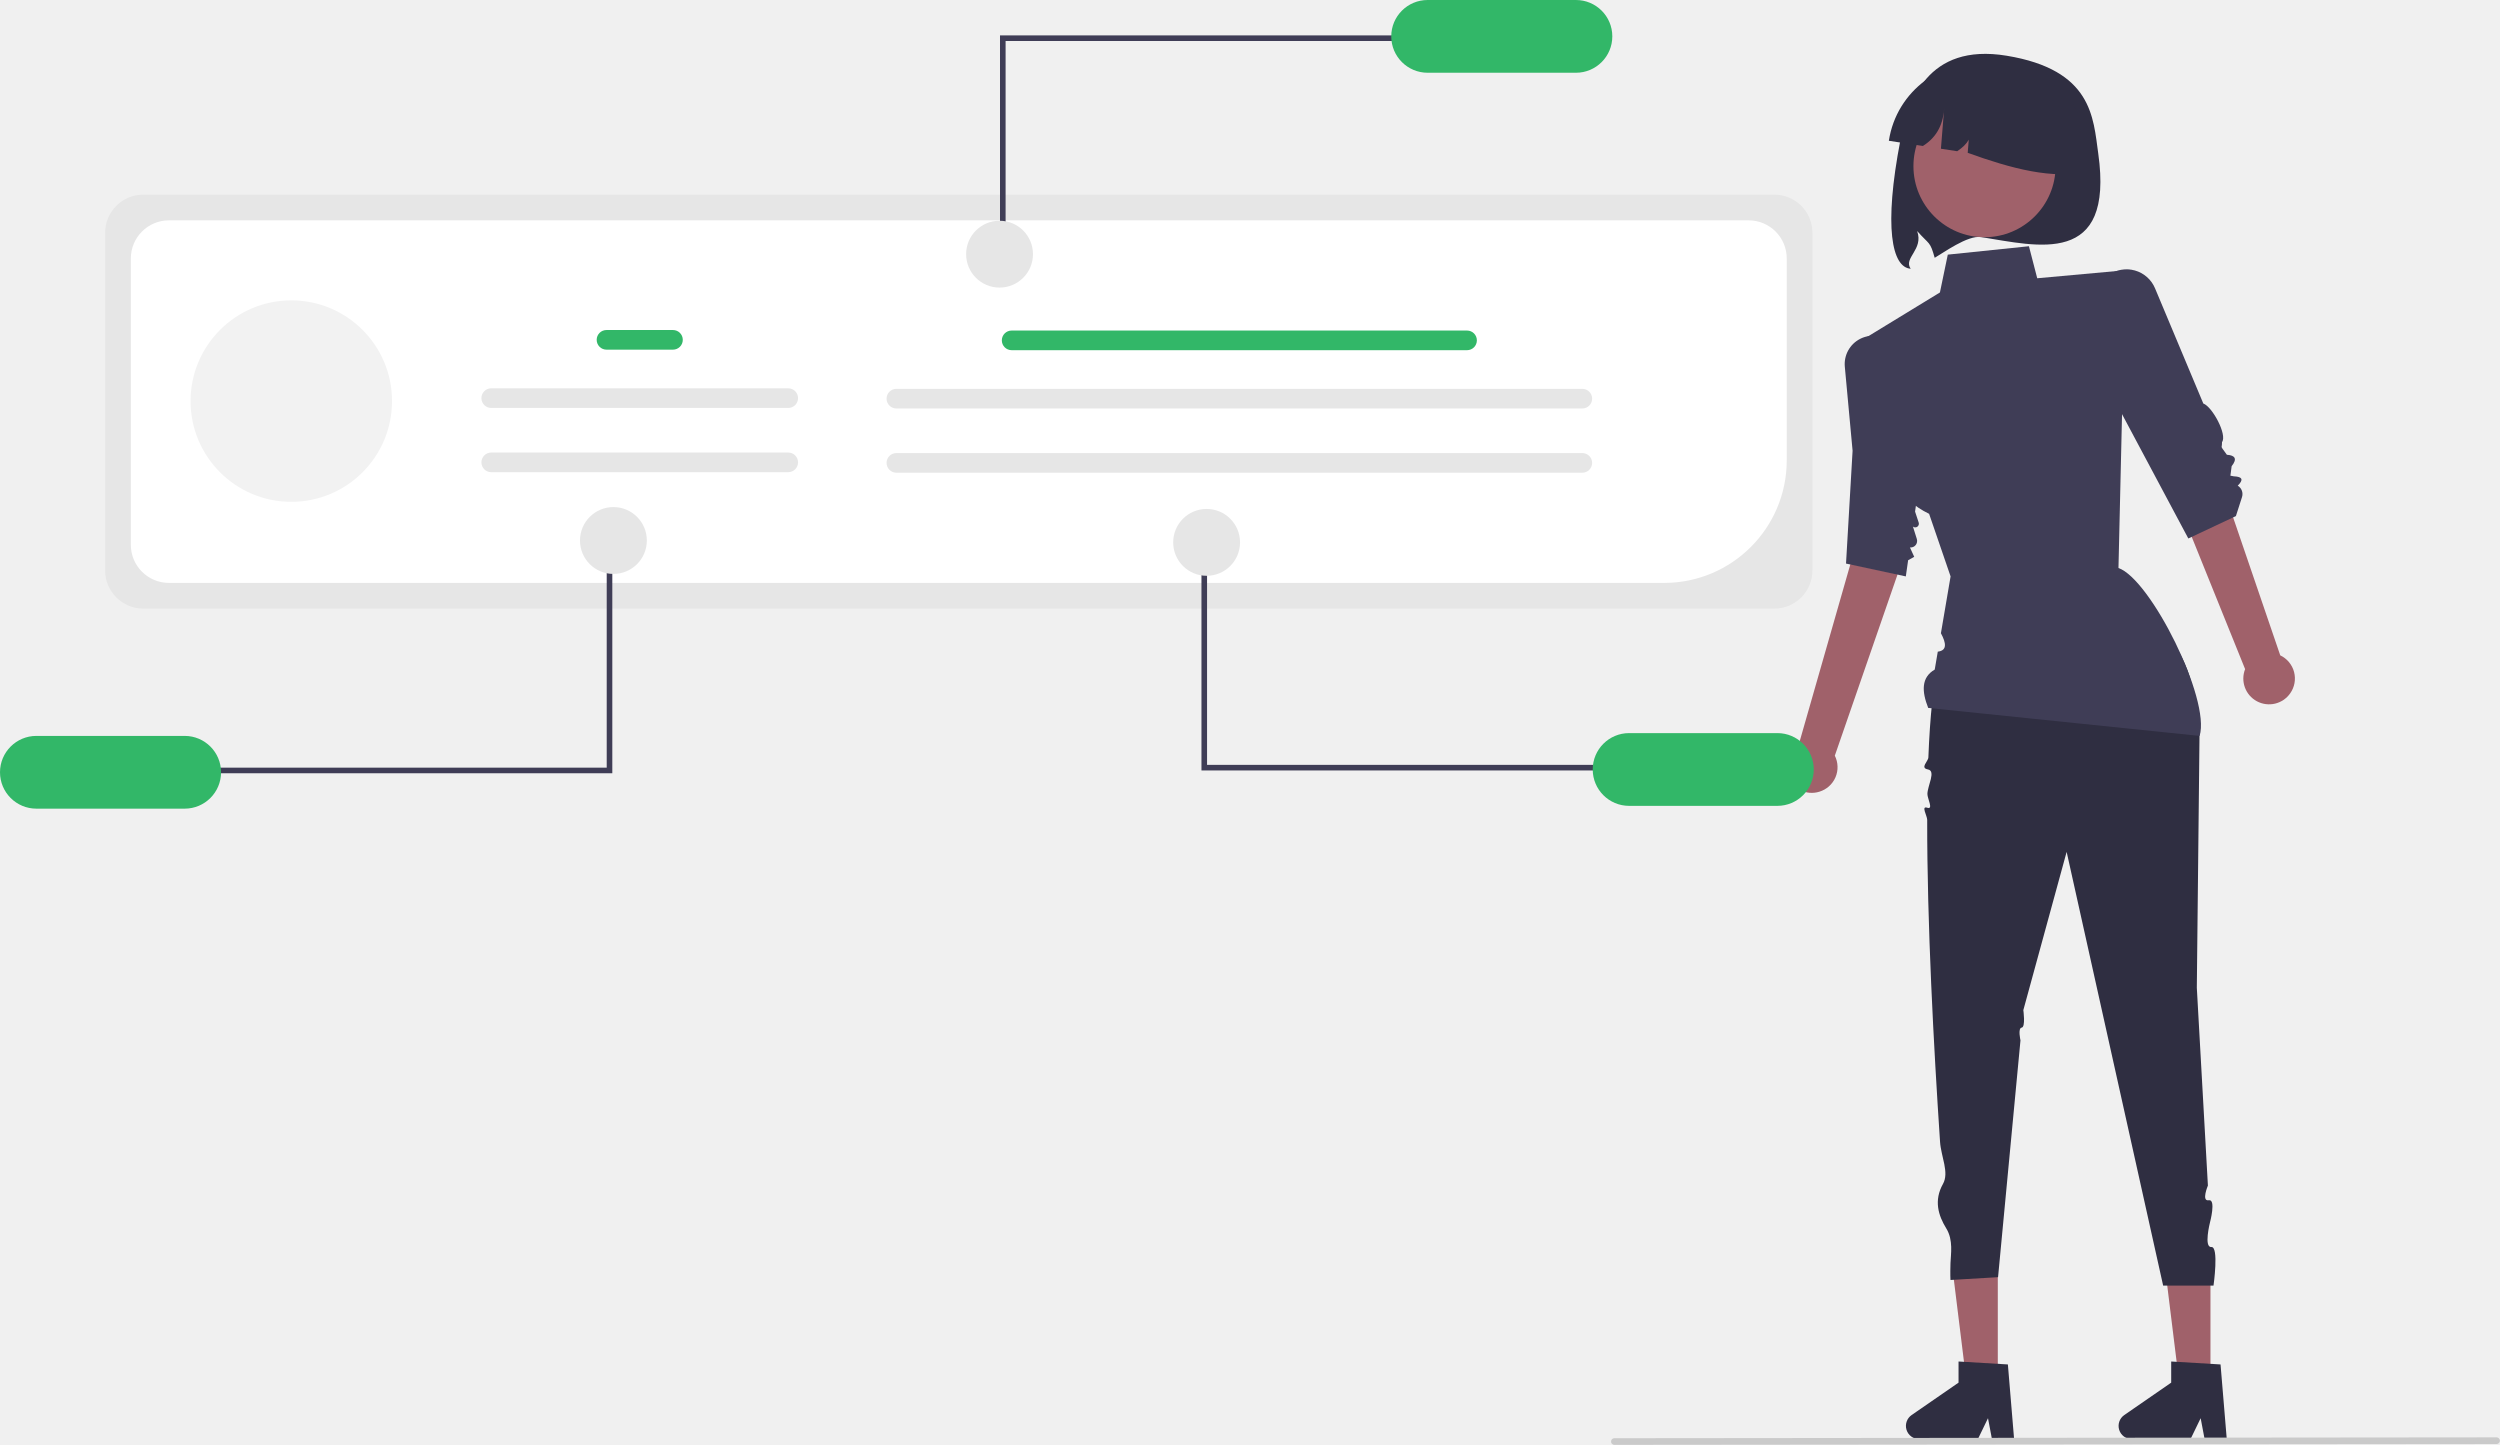
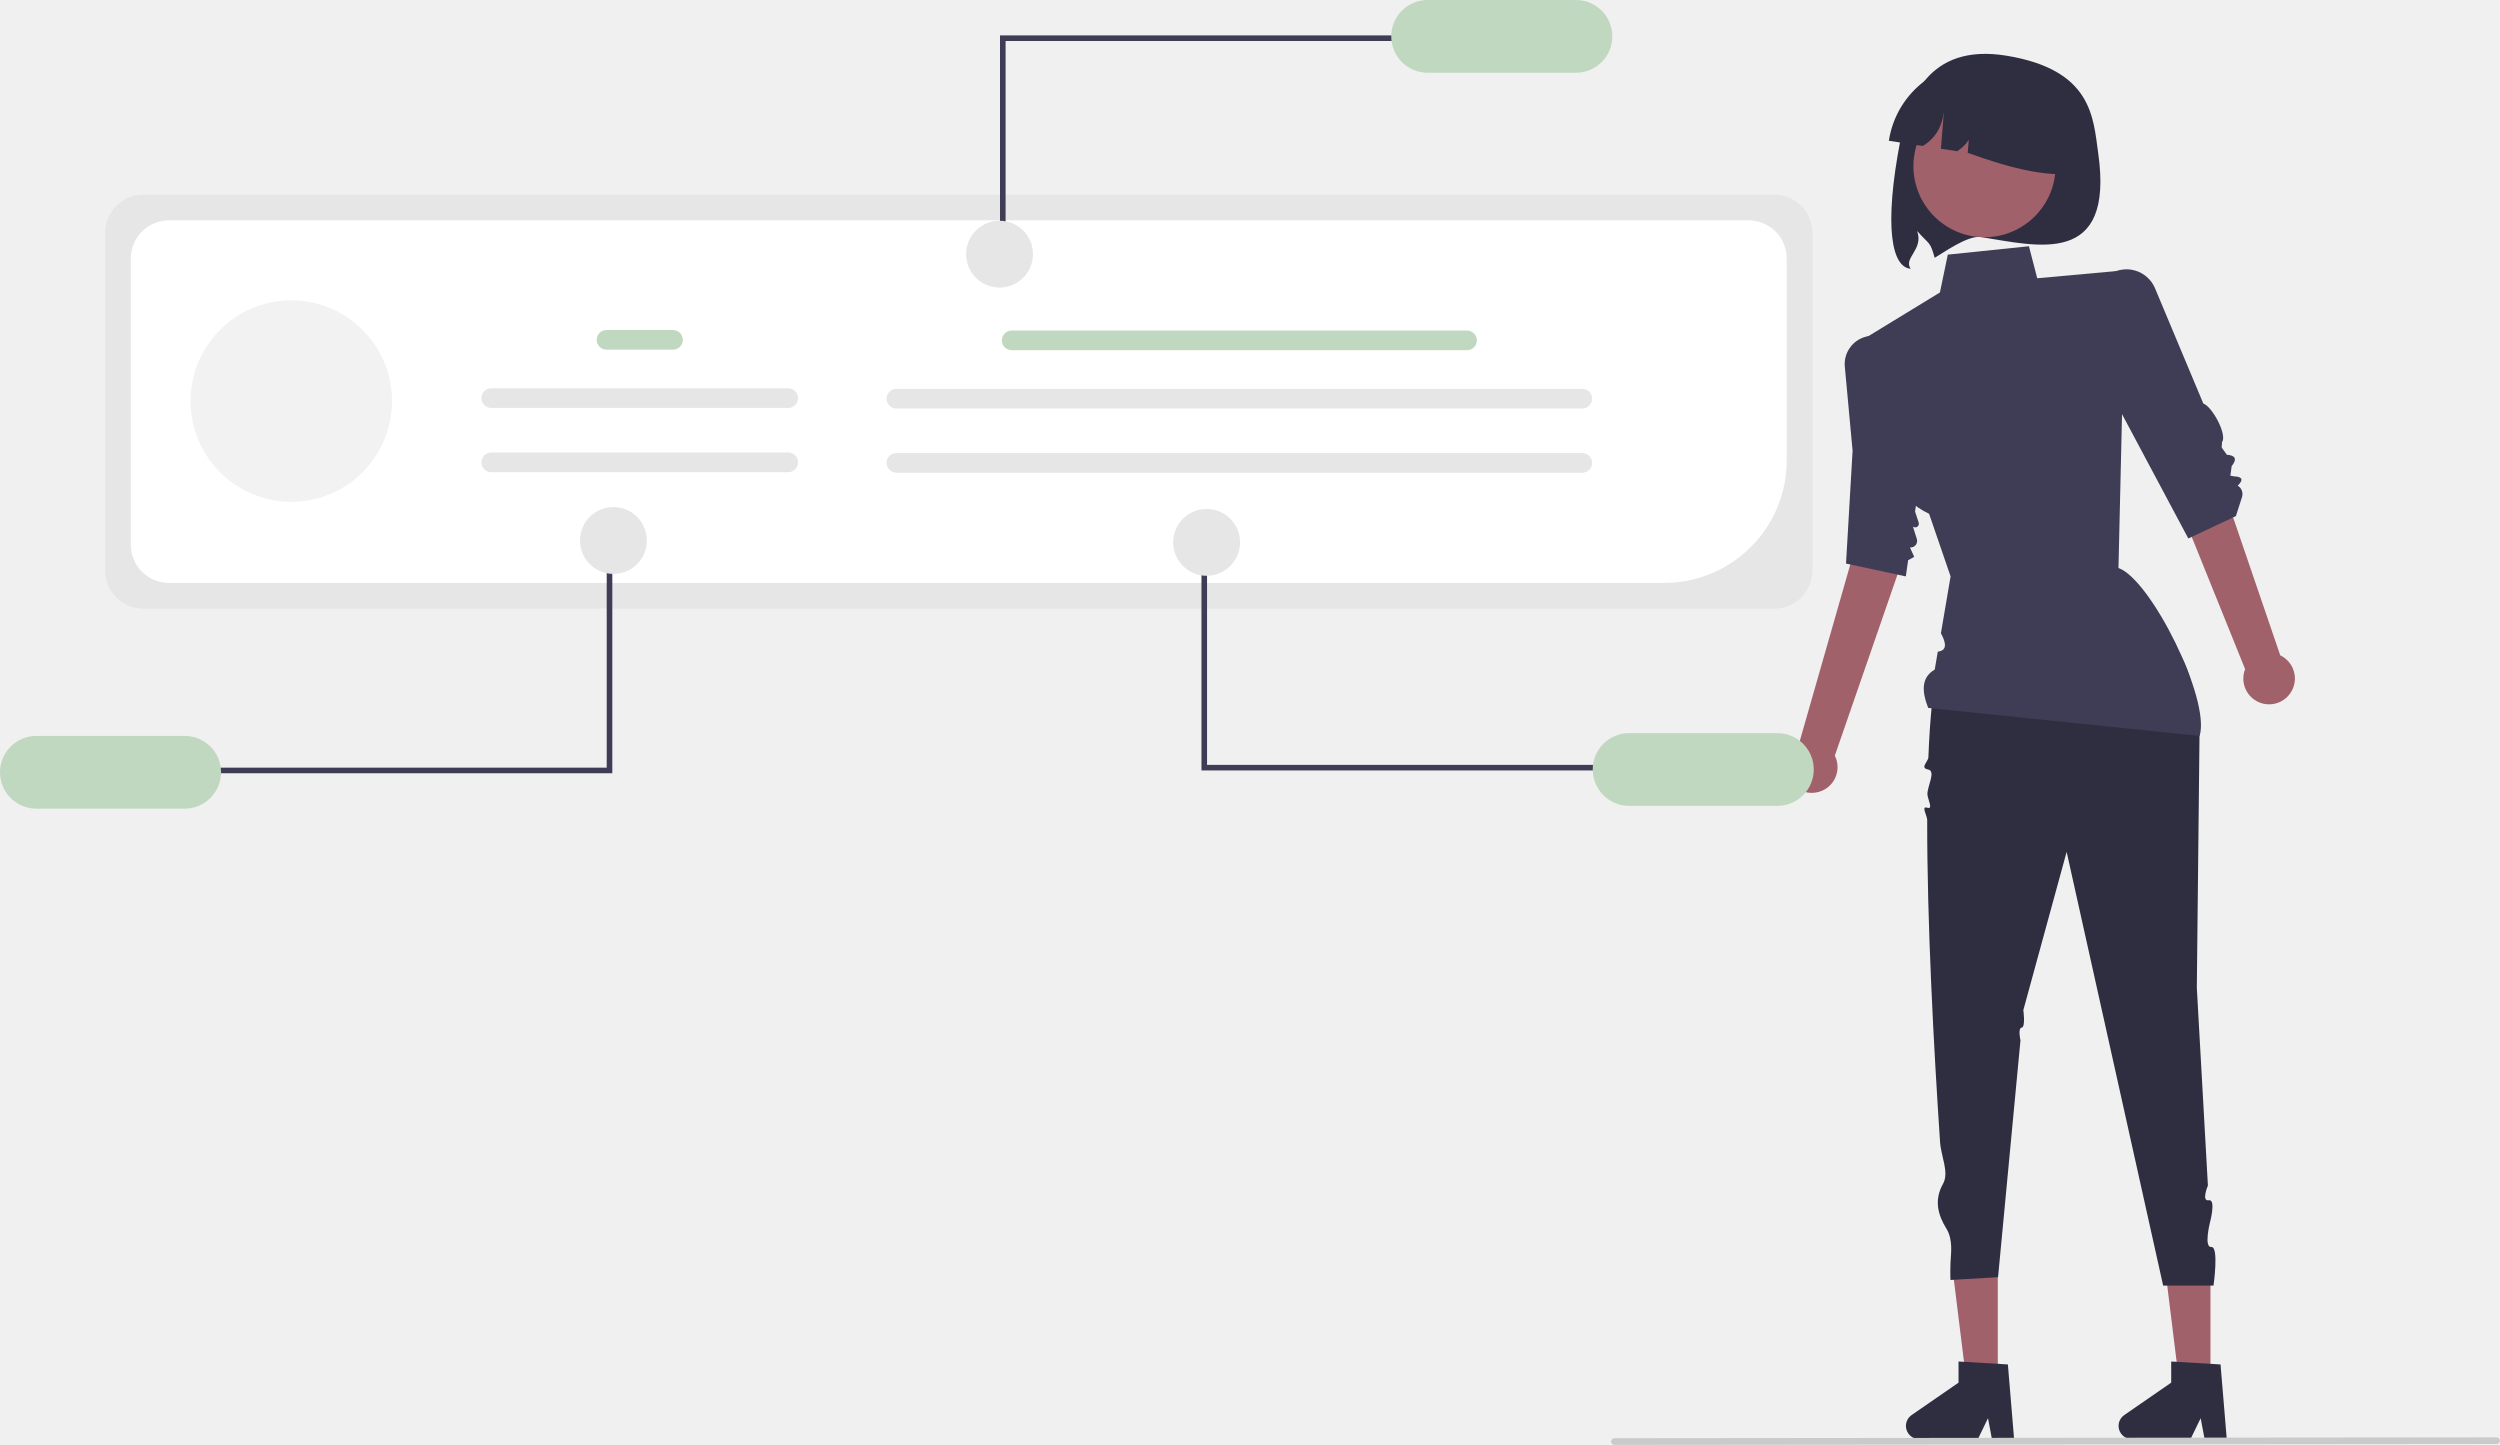
<svg xmlns="http://www.w3.org/2000/svg" data-name="Layer 1" width="893.458" height="516.372" viewBox="0 0 893.458 516.372">
  <path d="M902.803,246.369c5.76,40.743-21.78,33.068-41.865,29.918-4.786-.752-13.556,5.683-16.581,7.402-1.698-6.034-1.798-4.521-6.277-9.565,2.415,6.638-5.014,9.595-2.308,13.475-6.723-.478-9.697-14.792-3.664-46.004,2.655-13.734,9.577-34.783,37.918-30.132C900.731,216.506,900.999,233.612,902.803,246.369Z" transform="translate(-152.9292 -191.556)" fill="#2f2e41" />
  <circle cx="709.232" cy="59.375" r="25.401" fill="#a0616a" />
  <path d="M827.973,241.867v0l12.167,1.859c5.366-3.361,7.41-8.348,7.665-14.21l-1.224,15.194,5.816.889c3.796-2.532,5.492-5.275,4.471-8.289l-.714,8.863c15.501,5.585,30.527,9.704,43.212,6.604l0,0a32.944,32.944,0,0,0-27.589-37.542l-6.263-.957A32.944,32.944,0,0,0,827.973,241.867Z" transform="translate(-152.9292 -191.556)" fill="#2f2e41" />
  <path d="M787.051,409.058H204.116a13.625,13.625,0,0,1-13.609-13.609V274.726a13.625,13.625,0,0,1,13.609-13.609H787.051a13.625,13.625,0,0,1,13.609,13.609V395.449A13.625,13.625,0,0,1,787.051,409.058Z" transform="translate(-152.9292 -191.556)" fill="#e6e6e6" />
  <path d="M747.707,399.878H213.297a13.625,13.625,0,0,1-13.609-13.609V283.913a13.625,13.625,0,0,1,13.609-13.609H777.872a13.625,13.625,0,0,1,13.609,13.609v72.192A43.823,43.823,0,0,1,747.707,399.878Z" transform="translate(-152.9292 -191.556)" fill="#fff" />
-   <path d="M677.229,316.707H514.476a3.51,3.51,0,1,1,0-7.02H677.229a3.51,3.51,0,0,1,0,7.02Z" transform="translate(-152.9292 -191.556)" fill="#32b768" />
+   <path d="M677.229,316.707H514.476a3.51,3.51,0,1,1,0-7.02H677.229a3.51,3.51,0,0,1,0,7.02Z" transform="translate(-152.9292 -191.556)" fill="#c0d8c0" />
  <path d="M718.423,337.54H473.282a3.51,3.51,0,1,1,0-7.02H718.423a3.51,3.51,0,0,1,0,7.02Z" transform="translate(-152.9292 -191.556)" fill="#e6e6e6" />
  <path d="M718.423,360.495H473.282a3.51,3.51,0,1,1,0-7.02H718.423a3.51,3.51,0,0,1,0,7.02Z" transform="translate(-152.9292 -191.556)" fill="#e6e6e6" />
  <polygon points="359.383 89.694 357.383 89.694 357.383 12.651 502.04 12.651 502.04 14.651 359.383 14.651 359.383 89.694" fill="#3f3d56" />
-   <path d="M716.142,191.556h-53a13,13,0,0,0,0,26h53a13,13,0,0,0,0-26Z" transform="translate(-152.9292 -191.556)" fill="#32b768" />
+   <path d="M716.142,191.556h-53a13,13,0,0,0,0,26h53a13,13,0,0,0,0-26Z" transform="translate(-152.9292 -191.556)" fill="#c0d8c0" />
  <circle cx="357.223" cy="90.834" r="11.946" fill="#e6e6e6" />
  <polygon points="789.981 495.189 778.943 495.189 773.69 452.616 789.981 452.616 789.981 495.189" fill="#a0616a" />
  <path d="M948.736,705.87h-7.916l-1.413-7.473-3.619,7.473H914.795a4.719,4.719,0,0,1-2.682-8.603l16.765-11.579V678.133l17.634,1.053Z" transform="translate(-152.9292 -191.556)" fill="#2f2e41" />
  <polygon points="713.981 495.189 702.943 495.189 697.69 452.616 713.981 452.616 713.981 495.189" fill="#a0616a" />
  <path d="M872.736,705.87h-7.916l-1.413-7.473-3.619,7.473H838.795a4.719,4.719,0,0,1-2.682-8.603l16.765-11.579V678.133l17.634,1.053Z" transform="translate(-152.9292 -191.556)" fill="#2f2e41" />
  <path d="M971.398,439.355a9.157,9.157,0,0,0-3.547-13.586l-26.908-78.753-16.032,8.415,30.385,75.259a9.207,9.207,0,0,0,16.102,8.665Z" transform="translate(-152.9292 -191.556)" fill="#a0616a" />
  <path d="M803.102,474.512a9.157,9.157,0,0,0,5.56-12.894L835.885,382.973l-17.816-3.226-22.334,78.028a9.207,9.207,0,0,0,7.366,16.737Z" transform="translate(-152.9292 -191.556)" fill="#a0616a" />
  <path d="M846.036,427.556s70.993-18.125,68-12l0,0S935.955,408.772,939,454l-.964,90.556,3.961,70.696s-2.415,5.755.294,5.251.445,7.94.445,7.94-2.281,8.987.492,8.772S944,651,944,651H926L891.511,496.002,876.036,552.556s.852,6.061-.592,6.252-.431,4.548-.431,4.548l-.542,5.725L867,648l-17,1s-.134-1.732,0-6c.099-3.171,1.075-8.237-1.497-12.412-2.857-4.638-4.515-10.003-1.188-15.913,2.303-4.09-.689-9.724-1.045-15.048-2.246-33.59-4.662-78.417-4.592-115.053.003-1.462-2.282-5.117.02-4.346s.031-3.297.055-4.915c.044-3,3.141-8.231.194-8.772s.093-2.876.148-4.279C842.675,447.447,843.903,435.248,846.036,427.556Z" transform="translate(-152.9292 -191.556)" fill="#2f2e41" />
  <path d="M878.036,279.556l-29,3-2.81,13.521-27.525,16.812,9.525,25.755s-7.737,26.08,14.131,36.54l7.679,22.372-2.705,15.894-.751,4.412c1.919,3.562,2.256,6.181-1.121,6.584l-1.089,6.401c-4.841,2.802-4.676,7.782-2.334,13.71l97,10c3.99-13.029-17.543-56.049-29-60l1.492-64.272L914,288l-33,3Z" transform="translate(-152.9292 -191.556)" fill="#3f3d56" />
  <path d="M906.45,289.898l0,0a11.038,11.038,0,0,1,16.646,4.681l17.257,41.184c3.262,1.18,8.626,11.22,6.683,13.793.041,2.72-.902.744,1.733,4.518,3.001.213,3.784,1.476,1.713,4.089l-.446,3.393,1.222.23c3.271.117,3.44,1.336,1.399,3.339h0a3.503,3.503,0,0,1,1.53,4.074L952,376l-17,8-27.964-52.444L902.521,302.561A11.038,11.038,0,0,1,906.45,289.898Z" transform="translate(-152.9292 -191.556)" fill="#3f3d56" />
  <path d="M828.948,314.021l0,0a10.129,10.129,0,0,0-16.714,8.591c1.346,14.55,2.778,30.032,2.778,30.032l-2.346,40.321,21.37,4.591.825-5.782,2.175-1.218-1.524-3.345h0a2.341,2.341,0,0,0,2.461-3.033l-1.395-4.432h0a1.305,1.305,0,0,0,2.062-1.422l-1.298-3.933,5.671-39.748L830.773,316.101A10.129,10.129,0,0,0,828.948,314.021Z" transform="translate(-152.9292 -191.556)" fill="#3f3d56" />
  <polygon points="431.383 198.306 429.383 198.306 429.383 275.349 574.04 275.349 574.04 273.349 431.383 273.349 431.383 198.306" fill="#3f3d56" />
-   <path d="M801.142,466.556a13.012,13.012,0,0,0-13-13h-53a13,13,0,0,0,0,26h53A13.012,13.012,0,0,0,801.142,466.556Z" transform="translate(-152.9292 -191.556)" fill="#32b768" />
+   <path d="M801.142,466.556a13.012,13.012,0,0,0-13-13h-53a13,13,0,0,0,0,26h53A13.012,13.012,0,0,0,801.142,466.556Z" transform="translate(-152.9292 -191.556)" fill="#c0d8c0" />
  <circle cx="431.223" cy="193.834" r="11.946" fill="#e6e6e6" />
  <polygon points="216.83 199.306 218.83 199.306 218.83 276.349 74.173 276.349 74.173 274.349 216.83 274.349 216.83 199.306" fill="#3f3d56" />
-   <path d="M165.929,480.556h53a13,13,0,1,0,0-26h-53a13,13,0,0,0,0,26Z" transform="translate(-152.9292 -191.556)" fill="#32b768" />
+   <path d="M165.929,480.556h53a13,13,0,1,0,0-26h-53a13,13,0,0,0,0,26Z" transform="translate(-152.9292 -191.556)" fill="#c0d8c0" />
  <circle cx="219.223" cy="193.166" r="11.946" fill="#e6e6e6" />
  <path d="M1011.893,706.903H978.707l-.143-.259c-.424-.77-.834-1.585-1.217-2.423-3.418-7.318-4.863-15.688-6.138-23.073l-.96-5.566a3.437,3.437,0,0,1,5.41-3.362q7.565,5.505,15.136,10.999c1.911,1.391,4.094,3,6.184,4.739.202-.979.413-1.962.624-2.931a3.439,3.439,0,0,1,6.281-1.086l3.883,6.238c2.832,4.556,5.332,9.045,4.822,13.887a.756.756,0,0,1-.013.176,10.947,10.947,0,0,1-.563,2.331Z" transform="translate(-152.9292 -191.556)" fill="#f0f0f0" />
  <path d="M1045.202,707.621l-315.358.307a1.191,1.191,0,0,1,0-2.381l315.358-.307a1.191,1.191,0,0,1,0,2.381Z" transform="translate(-152.9292 -191.556)" fill="#cacaca" />
  <circle cx="104.106" cy="143.346" r="36" fill="#f2f2f2" />
-   <path d="M393.436,316.518H369.683a3.51,3.51,0,1,1,0-7.02h23.753a3.51,3.51,0,0,1,0,7.02Z" transform="translate(-152.9292 -191.556)" fill="#32b768" />
+   <path d="M393.436,316.518H369.683a3.51,3.51,0,1,1,0-7.02h23.753a3.51,3.51,0,0,1,0,7.02Z" transform="translate(-152.9292 -191.556)" fill="#c0d8c0" />
  <path d="M434.63,337.351H328.489a3.51,3.51,0,1,1,0-7.02H434.63a3.51,3.51,0,0,1,0,7.02Z" transform="translate(-152.9292 -191.556)" fill="#e6e6e6" />
  <path d="M434.63,360.306H328.489a3.51,3.51,0,1,1,0-7.02H434.63a3.51,3.51,0,0,1,0,7.02Z" transform="translate(-152.9292 -191.556)" fill="#e6e6e6" />
</svg>
